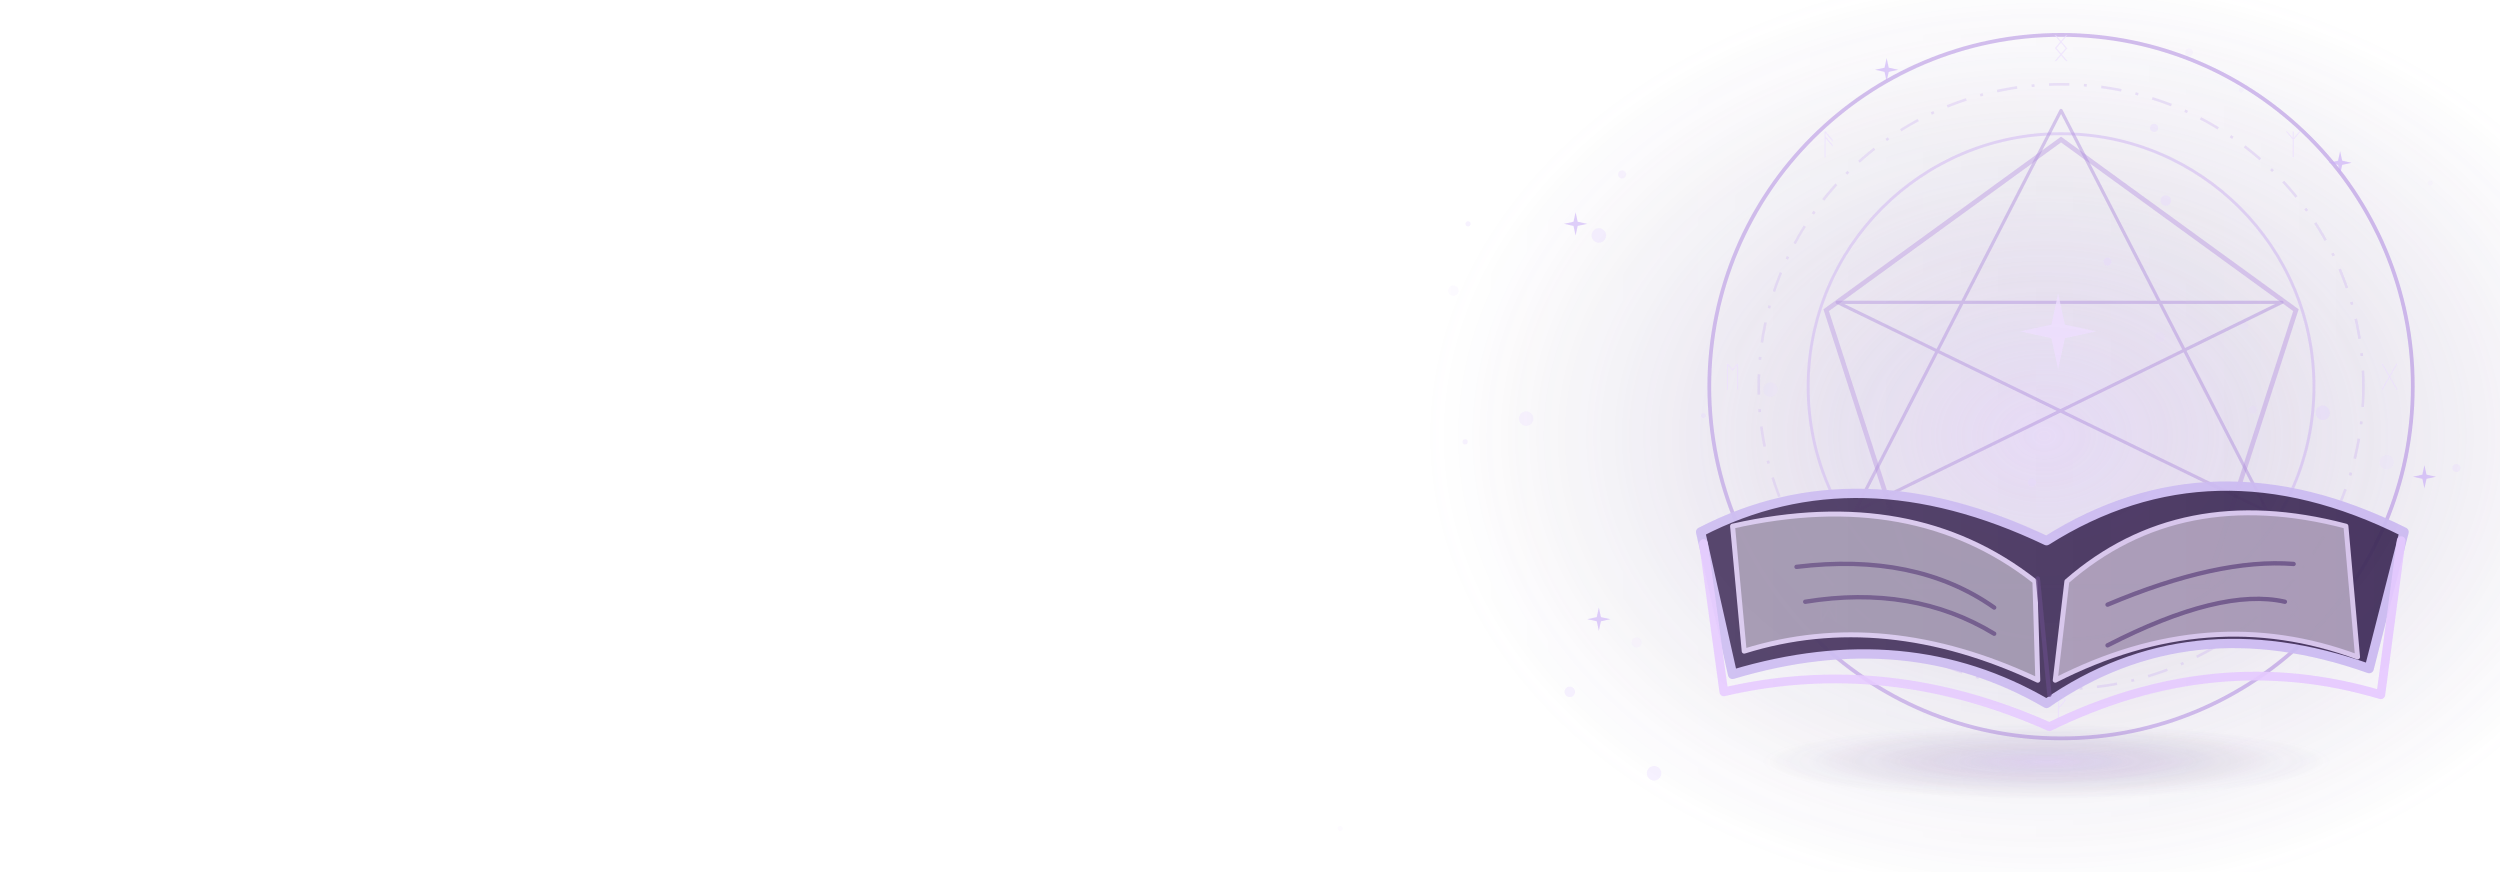
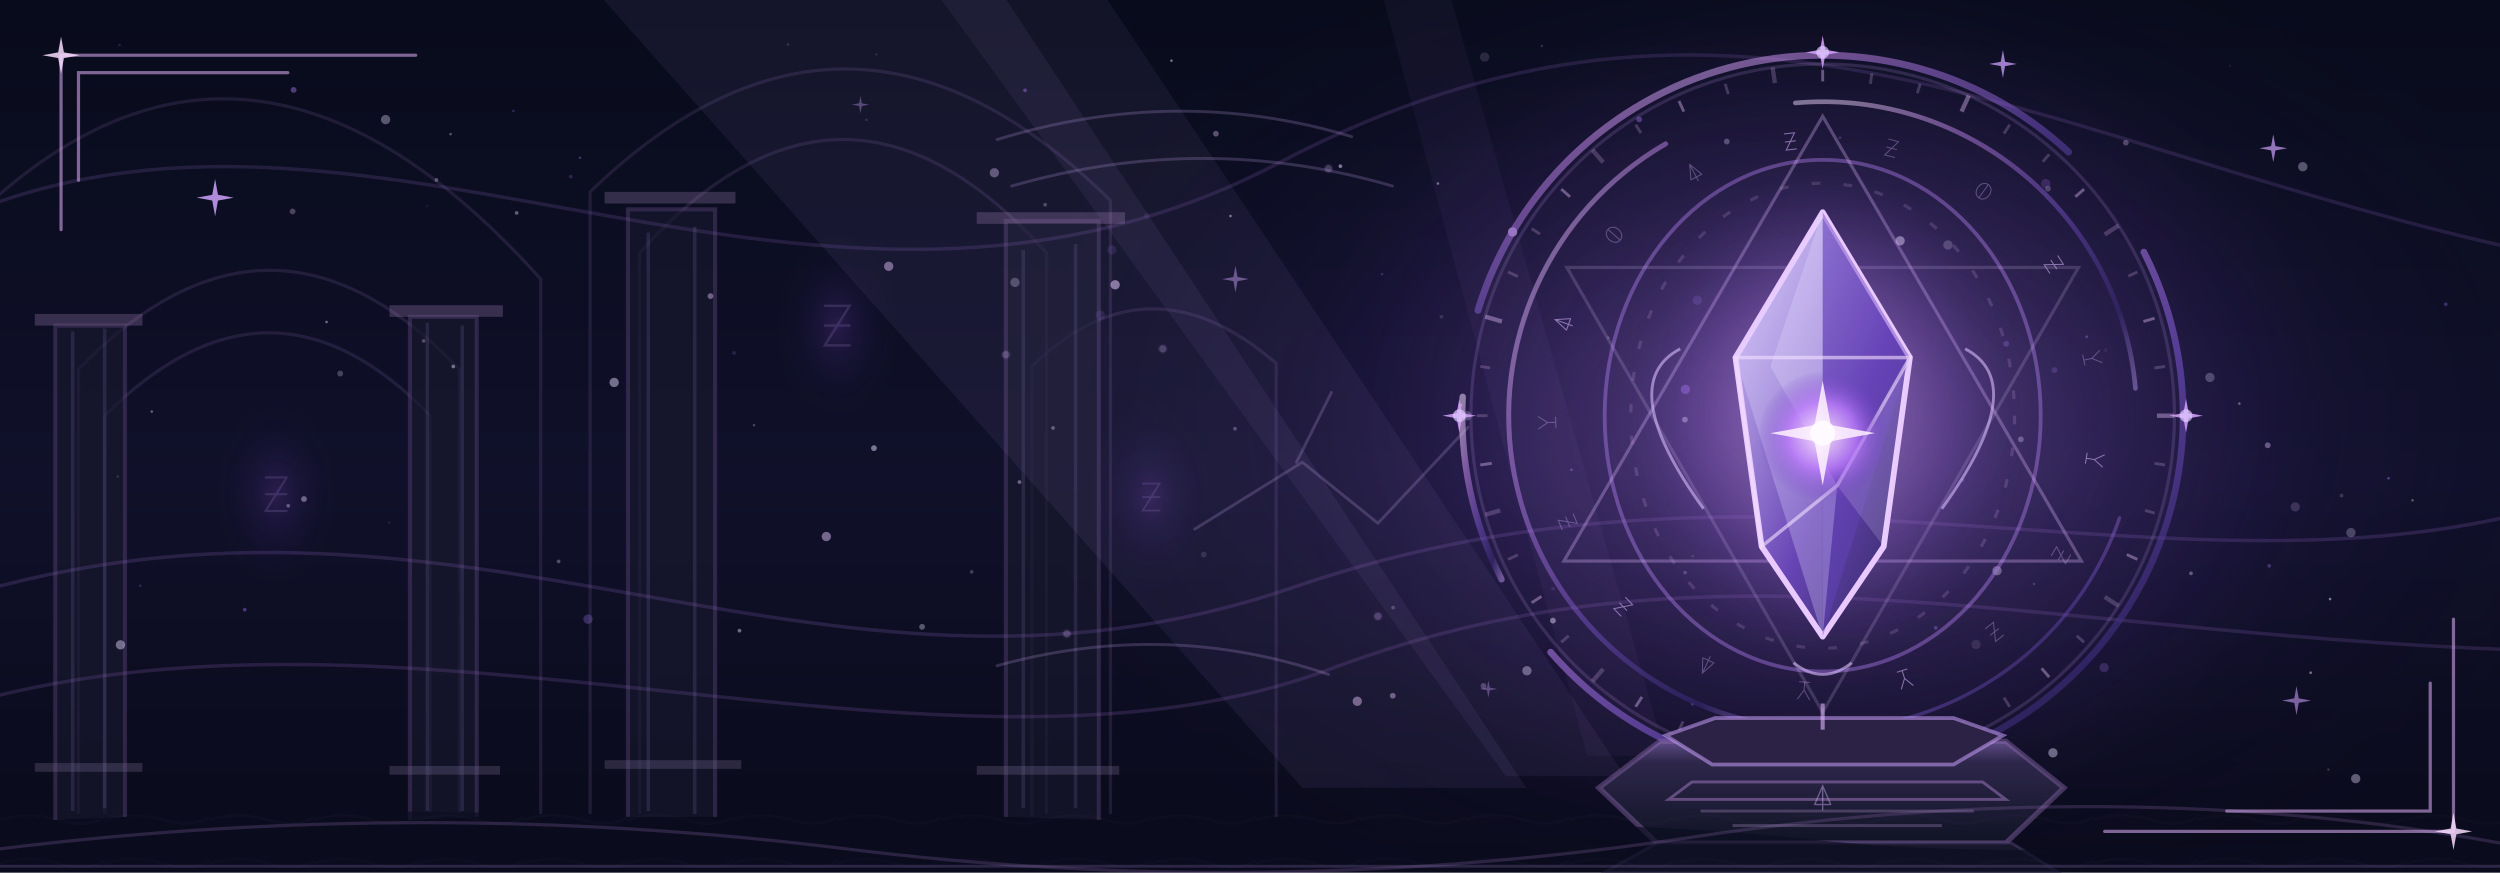
- <svg xmlns="http://www.w3.org/2000/svg" viewBox="0 0 860 300" fill="none">
+ <svg xmlns="http://www.w3.org/2000/svg" viewBox="0 0 860 300" fill="none" role="img" aria-label="Arcano, astrolábio de cristal flutuante no observatório perdido">
  <defs>
-     <linearGradient id="metal" x1="0" y1="0" x2=".9" y2="1">
-       <stop stop-color="#e6d5ff" />
-       <stop offset=".46" stop-color="#ab83e0" />
-       <stop offset="1" stop-color="#5f4589" />
-     </linearGradient>
-     <linearGradient id="darkmetal" x1="0" y1="0" x2="1" y2="1">
-       <stop stop-color="#5f4589" />
-       <stop offset=".6" stop-color="#140e25" />
-       <stop offset="1" stop-color="#ab83e0" />
-     </linearGradient>
-     <radialGradient id="light">
-       <stop stop-color="#ab83e0" stop-opacity=".41" />
-       <stop offset=".53" stop-color="#5f4589" stop-opacity=".16" />
-       <stop offset="1" stop-color="#5f4589" stop-opacity="0" />
+     <linearGradient id="sky" x1="0" y1="0" x2="0" y2="1">
+       <stop stop-color="#080b1b" />
+       <stop offset=".55" stop-color="#10102a" />
+       <stop offset="1" stop-color="#090a1a" />
+     </linearGradient>
+     <radialGradient id="aether">
+       <stop stop-color="#9f5af2" stop-opacity=".36" />
+       <stop offset=".42" stop-color="#6639b6" stop-opacity=".16" />
+       <stop offset="1" stop-color="#120e27" stop-opacity="0" />
    </radialGradient>
-     <linearGradient id="fade">
-       <stop stop-color="#fff" stop-opacity="0" />
-       <stop offset=".39" stop-color="#fff" stop-opacity=".22" />
-       <stop offset=".62" stop-color="#fff" stop-opacity=".9" />
-       <stop offset="1" stop-color="#fff" />
-     </linearGradient>
-     <mask id="leftFade">
-       <rect width="860" height="300" fill="url(#fade)" />
-     </mask>
-     <radialGradient id="orb">
-       <stop stop-color="#e6d5ff" stop-opacity=".95" />
-       <stop offset=".68" stop-color="#ab83e0" stop-opacity=".56" />
-       <stop offset="1" stop-color="#5f4589" stop-opacity=".13" />
+     <radialGradient id="starFog">
+       <stop stop-color="#d4b4ff" stop-opacity=".32" />
+       <stop offset="1" stop-color="#6c41a5" stop-opacity="0" />
    </radialGradient>
+     <radialGradient id="aetherCore">
+       <stop stop-color="#fffcff" />
+       <stop offset=".19" stop-color="#f1cfff" />
+       <stop offset=".53" stop-color="#bd7bfc" />
+       <stop offset="1" stop-color="#7243c4" stop-opacity=".05" />
+     </radialGradient>
+     <linearGradient id="stone" x1="0" y1="0" x2=".6" y2="1">
+       <stop stop-color="#514270" />
+       <stop offset=".42" stop-color="#292344" />
+       <stop offset="1" stop-color="#0f1027" />
+     </linearGradient>
+     <linearGradient id="arch" x1="0" y1="0" x2="1" y2="1">
+       <stop stop-color="#b797e2" stop-opacity=".64" />
+       <stop offset=".48" stop-color="#7657b1" stop-opacity=".39" />
+       <stop offset="1" stop-color="#654b90" stop-opacity=".08" />
+     </linearGradient>
+     <linearGradient id="violetMetal" x1=".1" y1="0" x2="1" y2="1">
+       <stop stop-color="#f5dbff" />
+       <stop offset=".24" stop-color="#c58aee" />
+       <stop offset=".56" stop-color="#7652c8" />
+       <stop offset=".83" stop-color="#3a2b78" />
+       <stop offset="1" stop-color="#b58fe8" />
+     </linearGradient>
+     <linearGradient id="bright" x1=".1" y1="0" x2=".85" y2="1">
+       <stop stop-color="#fff1ff" />
+       <stop offset=".5" stop-color="#e5baff" />
+       <stop offset="1" stop-color="#ad71ed" />
+     </linearGradient>
+     <linearGradient id="crystal" x1="0" y1="0" x2="1" y2="1">
+       <stop stop-color="#ede0ff" />
+       <stop offset=".28" stop-color="#b7b1fe" />
+       <stop offset=".58" stop-color="#8b66d7" />
+       <stop offset="1" stop-color="#422b78" />
+     </linearGradient>
+     <linearGradient id="crystalSide" x1="0" y1="0" x2=".95" y2="1">
+       <stop stop-color="#ddd0ff" />
+       <stop offset=".6" stop-color="#6744b4" />
+       <stop offset="1" stop-color="#2e275b" />
+     </linearGradient>
+     <linearGradient id="plinth" x1="0" y1="0" x2="0" y2="1">
+       <stop stop-color="#5f4d88" />
+       <stop offset=".2" stop-color="#2e274b" />
+       <stop offset="1" stop-color="#101325" />
+     </linearGradient>
+     <linearGradient id="mist">
+       <stop stop-color="#aa7bd9" stop-opacity="0" />
+       <stop offset=".36" stop-color="#bb8fff" stop-opacity=".22" />
+       <stop offset="1" stop-color="#5b41a2" stop-opacity="0" />
+     </linearGradient>
+     <linearGradient id="descendFade" x1="0" y1="0" x2="0" y2="1">
+       <stop stop-color="#f5d8ff" stop-opacity=".5" />
+       <stop offset="1" stop-color="#a46bd5" stop-opacity="0" />
+     </linearGradient>
+     <filter id="coreBlur" x="-120%" y="-120%" width="340%" height="340%">
+       <feGaussianBlur stdDeviation="7" />
+     </filter>
+     <filter id="smallBlur" x="-100%" y="-100%" width="300%" height="300%">
+       <feGaussianBlur stdDeviation="2.2" />
+     </filter>
+     <pattern id="parchment" patternUnits="userSpaceOnUse" width="36" height="15">
+       <path d="M0 12 Q10 9 20 12 T36 11" fill="none" stroke="#9a76c6" stroke-opacity=".10" stroke-width=".8" />
+     </pattern>
  </defs>
-   <g mask="url(#leftFade)">
-     <ellipse cx="703" cy="150" rx="211" ry="160" fill="url(#light)" stroke="none" stroke-width="1" opacity="0.75" />
-     <circle cx="753" cy="18" r="1.4" fill="#e6d5ff" stroke="none" stroke-width="1" opacity="0.14" />
-     <circle cx="775" cy="141" r="1.4" fill="#e6d5ff" stroke="none" stroke-width="1" opacity="0.2" />
-     <circle cx="461" cy="285" r="0.9" fill="#e6d5ff" stroke="none" stroke-width="1" opacity="0.14" />
-     <circle cx="609" cy="134" r="2.5" fill="#e6d5ff" stroke="none" stroke-width="1" opacity="0.2" />
-     <circle cx="558" cy="60" r="1.4" fill="#e6d5ff" stroke="none" stroke-width="1" opacity="0.28" />
-     <circle cx="586" cy="143" r="0.9" fill="#e6d5ff" stroke="none" stroke-width="1" opacity="0.38" />
-     <circle cx="745" cy="69" r="1.8" fill="#e6d5ff" stroke="none" stroke-width="1" opacity="0.38" />
-     <circle cx="743" cy="116" r="1.8" fill="#e6d5ff" stroke="none" stroke-width="1" opacity="0.14" />
-     <circle cx="563" cy="221" r="1.8" fill="#e6d5ff" stroke="none" stroke-width="1" opacity="0.14" />
-     <circle cx="540" cy="238" r="1.8" fill="#e6d5ff" stroke="none" stroke-width="1" opacity="0.38" />
-     <circle cx="505" cy="77" r="0.9" fill="#e6d5ff" stroke="none" stroke-width="1" opacity="0.38" />
-     <circle cx="569" cy="266" r="2.5" fill="#e6d5ff" stroke="none" stroke-width="1" opacity="0.38" />
-     <circle cx="699" cy="166" r="1.4" fill="#e6d5ff" stroke="none" stroke-width="1" opacity="0.38" />
-     <circle cx="725" cy="90" r="1.4" fill="#e6d5ff" stroke="none" stroke-width="1" opacity="0.38" />
-     <circle cx="845" cy="161" r="1.4" fill="#e6d5ff" stroke="none" stroke-width="1" opacity="0.28" />
-     <circle cx="772" cy="112" r="1.4" fill="#e6d5ff" stroke="none" stroke-width="1" opacity="0.2" />
-     <circle cx="771" cy="31" r="0.9" fill="#e6d5ff" stroke="none" stroke-width="1" opacity="0.14" />
-     <circle cx="799" cy="142" r="2.5" fill="#e6d5ff" stroke="none" stroke-width="1" opacity="0.38" />
-     <circle cx="550" cy="81" r="2.5" fill="#e6d5ff" stroke="none" stroke-width="1" opacity="0.38" />
-     <circle cx="500" cy="100" r="1.8" fill="#e6d5ff" stroke="none" stroke-width="1" opacity="0.14" />
-     <circle cx="738" cy="218" r="1.8" fill="#e6d5ff" stroke="none" stroke-width="1" opacity="0.28" />
-     <circle cx="741" cy="44" r="1.4" fill="#e6d5ff" stroke="none" stroke-width="1" opacity="0.38" />
-     <circle cx="836" cy="63" r="0.9" fill="#e6d5ff" stroke="none" stroke-width="1" opacity="0.14" />
-     <circle cx="821" cy="159" r="2.5" fill="#e6d5ff" stroke="none" stroke-width="1" opacity="0.2" />
-     <circle cx="525" cy="144" r="2.5" fill="#e6d5ff" stroke="none" stroke-width="1" opacity="0.28" />
-     <circle cx="504" cy="152" r="0.9" fill="#e6d5ff" stroke="none" stroke-width="1" opacity="0.38" />
-     <circle cx="709" cy="133" r="121" fill="none" stroke="#a881de" stroke-width="1.3" opacity="0.52" />
-     <circle cx="709" cy="133" r="104" fill="none" stroke="#cbb0f1" stroke-width="0.9" opacity="0.34" stroke-dasharray="7 5 1 5" />
-     <circle cx="709" cy="133" r="87" fill="none" stroke="#cbb0f1" stroke-width="1" opacity="0.5" />
-     <polygon points="709.0,48.0 789.8,106.7 759.0,201.8 659.0,201.8 628.2,106.7" stroke="#b794e0" stroke-width="1.6" fill="none" opacity=".46" />
-     <path d="M709 38L780 176L632 104H785L638 176Z" stroke="#ad8ddc" stroke-width="1.1" opacity="0.48" fill="none" stroke-linecap="round" stroke-linejoin="round" />
-     <text x="822.0" y="133.0" font-family="Georgia,serif" font-size="10" fill="#ebdcff" opacity=".65" text-anchor="middle">ᚷ</text>
-     <text x="788.9" y="212.9" font-family="Georgia,serif" font-size="10" fill="#ebdcff" opacity=".65" text-anchor="middle">ᛟ</text>
-     <text x="709.0" y="246.0" font-family="Georgia,serif" font-size="10" fill="#ebdcff" opacity=".65" text-anchor="middle">ᚹ</text>
-     <text x="629.1" y="212.9" font-family="Georgia,serif" font-size="10" fill="#ebdcff" opacity=".65" text-anchor="middle">ᛞ</text>
-     <text x="596.0" y="133.0" font-family="Georgia,serif" font-size="10" fill="#ebdcff" opacity=".65" text-anchor="middle">ᛖ</text>
-     <text x="629.1" y="53.1" font-family="Georgia,serif" font-size="10" fill="#ebdcff" opacity=".65" text-anchor="middle">ᚫ</text>
-     <text x="709.0" y="20.0" font-family="Georgia,serif" font-size="10" fill="#ebdcff" opacity=".65" text-anchor="middle">ᛝ</text>
-     <text x="788.9" y="53.1" font-family="Georgia,serif" font-size="10" fill="#ebdcff" opacity=".65" text-anchor="middle">ᛉ</text>
-     <ellipse cx="704" cy="262" rx="98" ry="13" fill="url(#light)" stroke="none" stroke-width="1" opacity="0.75" />
-     <path d="M585 183Q639 155 704 186Q761 150 827 183L815 230Q753 208 704 242Q656 214 596 232Z" stroke="#cab9f0" stroke-width="3.2" opacity="0.94" fill="#3e2b57" stroke-linecap="round" stroke-linejoin="round" />
-     <path d="M596 181Q658 167 700 200L701 234Q648 209 600 224Z" stroke="#ead9ff" stroke-width="1.7" opacity="0.89" fill="#aba0b8" stroke-linecap="round" stroke-linejoin="round" />
-     <path d="M807 181Q750 166 711 200L707 234Q760 207 811 226Z" stroke="#ead9ff" stroke-width="1.7" opacity="0.87" fill="#b5a8c2" stroke-linecap="round" stroke-linejoin="round" />
-     <path d="M701 199L705 239 M618 195Q659 190 686 209 M621 207Q658 201 686 218 M725 208Q763 192 789 194 M725 222Q764 202 786 207" stroke="#5c417c" stroke-width="1.5" opacity="0.75" fill="none" stroke-linecap="round" stroke-linejoin="round" />
-     <path d="M586 187L593 238Q649 225 705 250Q762 222 819 239L826 186" stroke="#e5c8ff" stroke-width="3" opacity="0.91" fill="none" stroke-linecap="round" stroke-linejoin="round" />
-     <path d="M708 101L710.34 111.66L721 114L710.34 116.34L708 127L705.66 116.34L695 114L705.66 111.66Z" fill="#edddff" opacity="0.8" />
-     <path d="M542 73L542.72 76.28L546 77L542.72 77.72L542 81L541.28 77.72L538 77L541.28 76.28Z" fill="#caadf8" opacity="0.65" />
-     <path d="M550 209L550.72 212.28L554 213L550.72 213.72L550 217L549.28 213.72L546 213L549.28 212.28Z" fill="#caadf8" opacity="0.65" />
-     <path d="M805 52L805.72 55.28L809 56L805.72 56.72L805 60L804.28 56.72L801 56L804.28 55.28Z" fill="#caadf8" opacity="0.65" />
-     <path d="M834 160L834.72 163.28L838 164L834.72 164.72L834 168L833.28 164.72L830 164L833.28 163.28Z" fill="#caadf8" opacity="0.65" />
-     <path d="M649 20L649.72 23.28L653 24L649.72 24.72L649 28L648.28 24.72L645 24L648.28 23.28Z" fill="#caadf8" opacity="0.65" />
+   <rect width="860" height="300" fill="url(#sky)" />
+   <ellipse cx="618" cy="145" rx="279" ry="185" fill="url(#aether)" />
+   <ellipse cx="625" cy="142" rx="176" ry="145" fill="url(#starFog)" opacity=".75" />
+   <g opacity=".57" fill="none" stroke="#8e6cae" stroke-opacity=".3" stroke-width="1.1">
+     <path d="M-30 280V98Q74 -29 186 96V280" />
+     <path d="M27 280V127Q93 59 158 127V280" />
+     <path d="M36 280V143Q93 86 148 143V280" />
+     <path d="M203 280V66Q292 -20 382 69V280" />
+     <path d="M220 280V87Q290 9 360 87V280" />
+     <path d="M355 281V126Q395 87 439 125V281" />
+   </g>
+   <g opacity=".63">
+     <path d="M19 282V112H43V281 M141 282V109H164V281 M216 281V72H246V281 M346 281V76H378V282" fill="#17182e" stroke="#775794" stroke-opacity=".5" stroke-width="1.4" />
+     <path d="M25 114V279M36 113V278M147 111V279M159 112V279M223 80V279M239 78V280M352 86V278M370 84V278" stroke="#b39be7" stroke-opacity=".22" stroke-width="1.2" />
+     <path d="M12 110H49M134 107H173M208 68H253M336 75H387" stroke="#bd97cf" stroke-opacity=".38" stroke-width="4" />
+     <path d="M12 264H49 M134 265H172 M208 263H255 M336 265H385" stroke="#bba8db" stroke-opacity=".29" stroke-width="3" />
+   </g>
+   <g opacity=".5">
+     <g transform="translate(95 170) rotate(0) scale(0.72)" fill="none" stroke="#d8b5ff" stroke-width="1" opacity="0.36" stroke-linecap="round">
+       <path d="M-5 -8 L5 -8 L-5 8 L5 8 M-5 0 H5" />
+     </g>
+     <ellipse cx="95" cy="170" rx="22" ry="33" fill="url(#aether)" />
+     <g transform="translate(288 112) rotate(0) scale(0.85)" fill="none" stroke="#d8b5ff" stroke-width="1" opacity="0.36" stroke-linecap="round">
+       <path d="M-5 -8 L5 -8 L-5 8 L5 8 M-5 0 H5" />
+     </g>
+     <ellipse cx="288" cy="112" rx="22" ry="33" fill="url(#aether)" />
+     <g transform="translate(396 171) rotate(0) scale(0.58)" fill="none" stroke="#d8b5ff" stroke-width="1" opacity="0.36" stroke-linecap="round">
+       <path d="M-5 -8 L5 -8 L-5 8 L5 8 M-5 0 H5" />
+     </g>
+     <ellipse cx="396" cy="171" rx="22" ry="33" fill="url(#aether)" />
+   </g>
+   <path d="M190 -20L333 -20 525 271 448 271Z" fill="#c4a2ff" opacity="0.07" />
+   <path d="M313 -15L371 -15 559 267 518 267Z" fill="#c4a2ff" opacity="0.06" />
+   <path d="M472 -15L495 -15 573 260 546 260Z" fill="#c4a2ff" opacity="0.04" />
+   <path d="M-25 209C157 148 279 259 445 202S750 212 881 173" fill="none" stroke="#9869c8" stroke-width="1.2" opacity="0.2" />
+   <path d="M-18 244C139 196 325 280 458 230S705 220 881 224" fill="none" stroke="#9869c8" stroke-width="1.2" opacity="0.19" />
+   <path d="M-10 73C132 16 282 139 440 56S700 50 872 87" fill="none" stroke="#9869c8" stroke-width="1.2" opacity="0.18" />
+   <circle cx="382.51" cy="85.94" r="1.6" fill="#936ad7" opacity="0.16" />
+   <circle cx="211.27" cy="131.56" r="1.6" fill="#e7d9ff" opacity="0.47" />
+   <circle cx="808.72" cy="183.2" r="1.6" fill="#e7d9ff" opacity="0.26" />
+   <circle cx="553.24" cy="116.15" r="0.45" fill="#e6c7ff" opacity="0.22" />
+   <circle cx="479.12" cy="239.33" r="1" fill="#e6c7ff" opacity="0.41" />
+   <circle cx="41.43" cy="221.83" r="1.6" fill="#e7d9ff" opacity="0.45" />
+   <circle cx="40.52" cy="163.92" r="0.45" fill="#e7d9ff" opacity="0.14" />
+   <circle cx="510.32" cy="235.96" r="1" fill="#e6c7ff" opacity="0.27" />
+   <circle cx="424.84" cy="147.48" r="0.65" fill="#e6c7ff" opacity="0.31" />
+   <circle cx="579.68" cy="196.97" r="0.65" fill="#e6c7ff" opacity="0.23" />
+   <circle cx="841.34" cy="104.66" r="0.65" fill="#936ad7" opacity="0.36" />
+   <circle cx="780.61" cy="194.66" r="0.65" fill="#936ad7" opacity="0.37" />
+   <circle cx="821.63" cy="164.53" r="0.45" fill="#936ad7" opacity="0.51" />
+   <circle cx="150.12" cy="61.92" r="0.65" fill="#e6c7ff" opacity="0.37" />
+   <circle cx="724.33" cy="120.49" r="0.65" fill="#936ad7" opacity="0.13" />
+   <circle cx="632.95" cy="47.37" r="0.45" fill="#936ad7" opacity="0.33" />
+   <circle cx="350.69" cy="165.83" r="0.65" fill="#e6c7ff" opacity="0.43" />
+   <circle cx="342.07" cy="59.44" r="1.6" fill="#e6c7ff" opacity="0.37" />
+   <circle cx="699.7" cy="200.89" r="0.45" fill="#e7d9ff" opacity="0.18" />
+   <circle cx="133.91" cy="179.75" r="0.45" fill="#936ad7" opacity="0.17" />
+   <circle cx="84.18" cy="209.72" r="0.65" fill="#936ad7" opacity="0.45" />
+   <circle cx="495.84" cy="108.95" r="0.65" fill="#e6c7ff" opacity="0.15" />
+   <circle cx="494.65" cy="63.14" r="0.45" fill="#e7d9ff" opacity="0.45" />
+   <circle cx="378.51" cy="108.4" r="1.6" fill="#936ad7" opacity="0.16" />
+   <circle cx="695.18" cy="151.14" r="1" fill="#e7d9ff" opacity="0.31" />
+   <circle cx="402.99" cy="20.87" r="0.45" fill="#e7d9ff" opacity="0.5" />
+   <circle cx="534.29" cy="202.54" r="0.65" fill="#936ad7" opacity="0.18" />
+   <circle cx="244.41" cy="101.87" r="1" fill="#e6c7ff" opacity="0.42" />
+   <circle cx="563.88" cy="41.08" r="1" fill="#936ad7" opacity="0.46" />
+   <circle cx="829.91" cy="172.1" r="0.45" fill="#e7d9ff" opacity="0.34" />
+   <circle cx="800.98" cy="264.73" r="0.45" fill="#e6c7ff" opacity="0.19" />
+   <circle cx="626.64" cy="264.98" r="0.65" fill="#e7d9ff" opacity="0.21" />
+   <circle cx="461.09" cy="57.17" r="0.65" fill="#e7d9ff" opacity="0.51" />
+   <circle cx="675.17" cy="165.08" r="0.65" fill="#936ad7" opacity="0.34" />
+   <circle cx="48.24" cy="201.5" r="0.45" fill="#936ad7" opacity="0.26" />
+   <circle cx="414.1" cy="190.77" r="1" fill="#e6c7ff" opacity="0.14" />
+   <circle cx="704.48" cy="64.91" r="1" fill="#e7d9ff" opacity="0.24" />
+   <circle cx="810.36" cy="267.84" r="1.6" fill="#e7d9ff" opacity="0.39" />
+   <circle cx="349.15" cy="97.14" r="1.6" fill="#e7d9ff" opacity="0.27" />
+   <circle cx="525.26" cy="230.74" r="1.6" fill="#e7d9ff" opacity="0.39" />
+   <circle cx="155.93" cy="126.06" r="0.65" fill="#e7d9ff" opacity="0.46" />
+   <circle cx="690.12" cy="118.26" r="1" fill="#936ad7" opacity="0.34" />
+   <circle cx="510.7" cy="19.64" r="1.6" fill="#e6c7ff" opacity="0.15" />
+   <circle cx="362.25" cy="147.22" r="0.65" fill="#e7d9ff" opacity="0.35" />
+   <circle cx="609.36" cy="115.26" r="0.65" fill="#e6c7ff" opacity="0.33" />
+   <circle cx="177.72" cy="73.25" r="0.65" fill="#e7d9ff" opacity="0.39" />
+   <circle cx="534.21" cy="213.49" r="1" fill="#e7d9ff" opacity="0.47" />
+   <circle cx="594.01" cy="48.69" r="1" fill="#e6c7ff" opacity="0.31" />
+   <circle cx="271.07" cy="15.31" r="0.45" fill="#936ad7" opacity="0.29" />
+   <circle cx="284.26" cy="184.57" r="1.6" fill="#e6c7ff" opacity="0.47" />
+   <circle cx="192.17" cy="193.13" r="0.65" fill="#e7d9ff" opacity="0.31" />
+   <circle cx="530.39" cy="15.81" r="0.45" fill="#936ad7" opacity="0.29" />
+   <circle cx="334.26" cy="196.73" r="0.65" fill="#e7d9ff" opacity="0.23" />
+   <circle cx="760.21" cy="129.84" r="1.6" fill="#e7d9ff" opacity="0.26" />
+   <circle cx="104.57" cy="171.66" r="1" fill="#e7d9ff" opacity="0.42" />
+   <circle cx="317.2" cy="215.63" r="1" fill="#e7d9ff" opacity="0.35" />
+   <circle cx="706.21" cy="258.97" r="1.6" fill="#e7d9ff" opacity="0.43" />
+   <circle cx="805.5" cy="170.5" r="0.65" fill="#e7d9ff" opacity="0.18" />
+   <circle cx="582.31" cy="191.31" r="0.45" fill="#e7d9ff" opacity="0.15" />
+   <circle cx="117.02" cy="128.5" r="1" fill="#e7d9ff" opacity="0.26" />
+   <circle cx="670.08" cy="84.27" r="1.6" fill="#e7d9ff" opacity="0.22" />
+   <circle cx="717.82" cy="115.85" r="0.45" fill="#936ad7" opacity="0.47" />
+   <circle cx="301.48" cy="18.72" r="0.45" fill="#936ad7" opacity="0.18" />
+   <circle cx="100.65" cy="72.73" r="1" fill="#e6c7ff" opacity="0.29" />
+   <circle cx="801.54" cy="206.07" r="0.45" fill="#e7d9ff" opacity="0.52" />
+   <circle cx="794.86" cy="231.41" r="0.45" fill="#e7d9ff" opacity="0.51" />
+   <circle cx="394.44" cy="74.09" r="1" fill="#936ad7" opacity="0.11" />
+   <circle cx="199.53" cy="54.25" r="0.45" fill="#936ad7" opacity="0.4" />
+   <circle cx="579.78" cy="133.95" r="1.6" fill="#936ad7" opacity="0.51" />
+   <circle cx="196.34" cy="60.74" r="0.65" fill="#936ad7" opacity="0.25" />
+   <circle cx="475.43" cy="94.31" r="0.45" fill="#936ad7" opacity="0.29" />
+   <circle cx="112.34" cy="110.77" r="0.45" fill="#e6c7ff" opacity="0.48" />
+   <circle cx="770.34" cy="138.85" r="0.45" fill="#e7d9ff" opacity="0.38" />
+   <circle cx="583.85" cy="103.28" r="1.6" fill="#936ad7" opacity="0.23" />
+   <circle cx="789.56" cy="174.37" r="1.6" fill="#e6c7ff" opacity="0.18" />
+   <circle cx="352.61" cy="31.08" r="0.65" fill="#936ad7" opacity="0.51" />
+   <circle cx="41.11" cy="15.47" r="0.45" fill="#936ad7" opacity="0.2" />
+   <circle cx="479.22" cy="209" r="0.65" fill="#e7d9ff" opacity="0.24" />
+   <circle cx="686.98" cy="196.32" r="1.6" fill="#e7d9ff" opacity="0.36" />
+   <circle cx="418.27" cy="46" r="1" fill="#e6c7ff" opacity="0.36" />
+   <circle cx="146.92" cy="70.91" r="0.45" fill="#936ad7" opacity="0.13" />
+   <circle cx="504.72" cy="143.05" r="1.6" fill="#e7d9ff" opacity="0.25" />
+   <circle cx="520.32" cy="79.8" r="1.6" fill="#e6c7ff" opacity="0.53" />
+   <circle cx="155.01" cy="46.13" r="0.45" fill="#e7d9ff" opacity="0.34" />
+   <circle cx="665.89" cy="215.98" r="0.65" fill="#936ad7" opacity="0.42" />
+   <circle cx="753.7" cy="197.23" r="0.65" fill="#e7d9ff" opacity="0.35" />
+   <circle cx="300.64" cy="154.17" r="1" fill="#e7d9ff" opacity="0.5" />
+   <circle cx="259.39" cy="146.26" r="0.45" fill="#e6c7ff" opacity="0.27" />
+   <circle cx="383.61" cy="97.96" r="1.6" fill="#e6c7ff" opacity="0.54" />
+   <circle cx="731.28" cy="49.08" r="1" fill="#e6c7ff" opacity="0.29" />
+   <circle cx="502.36" cy="139.41" r="0.65" fill="#e6c7ff" opacity="0.4" />
+   <circle cx="305.71" cy="91.61" r="1.6" fill="#e6c7ff" opacity="0.46" />
+   <circle cx="132.65" cy="41.14" r="1.6" fill="#e7d9ff" opacity="0.36" />
+   <circle cx="466.9" cy="241.23" r="1.6" fill="#e6c7ff" opacity="0.45" />
+   <circle cx="52.21" cy="141.58" r="0.45" fill="#e7d9ff" opacity="0.39" />
+   <circle cx="679.75" cy="221.72" r="1.6" fill="#e7d9ff" opacity="0.11" />
+   <circle cx="254.38" cy="216.95" r="0.65" fill="#e7d9ff" opacity="0.45" />
+   <circle cx="723.81" cy="229.65" r="1.6" fill="#936ad7" opacity="0.26" />
+   <circle cx="780.1" cy="153.18" r="1" fill="#e6c7ff" opacity="0.38" />
+   <circle cx="767.11" cy="22.64" r="0.45" fill="#936ad7" opacity="0.12" />
+   <circle cx="359.53" cy="70.43" r="0.65" fill="#e7d9ff" opacity="0.27" />
+   <circle cx="792.15" cy="57.35" r="1.6" fill="#e7d9ff" opacity="0.34" />
+   <circle cx="579.61" cy="144.36" r="1" fill="#e7d9ff" opacity="0.38" />
+   <circle cx="176.61" cy="38.18" r="0.45" fill="#936ad7" opacity="0.29" />
+   <circle cx="540.57" cy="161.59" r="0.45" fill="#936ad7" opacity="0.51" />
+   <circle cx="145.73" cy="117.27" r="0.65" fill="#e6c7ff" opacity="0.3" />
+   <circle cx="582.17" cy="242.27" r="0.45" fill="#936ad7" opacity="0.37" />
+   <circle cx="101" cy="30.93" r="1" fill="#936ad7" opacity="0.5" />
+   <circle cx="423.29" cy="74.32" r="0.45" fill="#e6c7ff" opacity="0.53" />
+   <circle cx="653.63" cy="82.84" r="1.6" fill="#e7d9ff" opacity="0.48" />
+   <circle cx="202.26" cy="213" r="1.6" fill="#936ad7" opacity="0.33" />
+   <circle cx="706.75" cy="127.33" r="1" fill="#936ad7" opacity="0.26" />
+   <circle cx="252.53" cy="121.41" r="0.65" fill="#936ad7" opacity="0.2" />
+   <circle cx="298.08" cy="41.24" r="0.45" fill="#e7d9ff" opacity="0.14" />
+   <circle cx="611.36" cy="161.32" r="0.45" fill="#936ad7" opacity="0.38" />
+   <circle cx="703.72" cy="63.14" r="1.6" fill="#936ad7" opacity="0.24" />
+   <circle cx="99.15" cy="173.99" r="0.65" fill="#e6c7ff" opacity="0.36" />
+   <path d="M 74 61.6 L 74.99 67.01 L 80.4 68 L 74.99 68.99 L 74 74.4 L 73.01 68.99 L 67.6 68 L 73.01 67.01 Z" fill="#cca1fb" opacity="0.85" />
+   <path d="M 296 33 L 296.46 35.53 L 299 36 L 296.46 36.47 L 296 39 L 295.54 36.47 L 293 36 L 295.54 35.53 Z" fill="#cca1fb" opacity="0.37" />
+   <path d="M 425 91.4 L 425.71 95.29 L 429.6 96 L 425.71 96.71 L 425 100.6 L 424.29 96.71 L 420.4 96 L 424.29 95.29 Z" fill="#cca1fb" opacity="0.46" />
+   <path d="M 782 46.2 L 782.74 50.26 L 786.8 51 L 782.74 51.74 L 782 55.8 L 781.26 51.74 L 777.2 51 L 781.26 50.26 Z" fill="#cca1fb" opacity="0.7" />
+   <path d="M 790 236 L 790.77 240.22 L 795 241 L 790.77 241.78 L 790 246 L 789.23 241.78 L 785 241 L 789.23 240.22 Z" fill="#cca1fb" opacity="0.57" />
+   <path d="M 512 234 L 512.47 236.53 L 515 237 L 512.47 237.47 L 512 240 L 511.54 237.47 L 509 237 L 511.54 236.53 Z" fill="#cca1fb" opacity="0.36" />
+   <path d="M 689 17.2 L 689.74 21.26 L 693.8 22 L 689.74 22.74 L 689 26.8 L 688.26 22.74 L 684.2 22 L 688.26 21.26 Z" fill="#cca1fb" opacity="0.75" />
+   <circle cx="627" cy="143" r="121" fill="none" stroke="#b28ada" stroke-opacity=".19" stroke-width="1.1" />
+   <path d="M 508.42 106.75 A 124 124 0 0 1 711.57 52.31" fill="none" stroke="url(#violetMetal)" stroke-opacity="0.52" stroke-width="2.4" stroke-linecap="round" />
+   <path d="M 737.48 86.71 A 124 124 0 0 1 533.42 224.35" fill="none" stroke="url(#violetMetal)" stroke-opacity="0.61" stroke-width="2.3" stroke-linecap="round" />
+   <path d="M 516.52 199.29 A 124 124 0 0 1 503.17 136.51" fill="none" stroke="url(#violetMetal)" stroke-opacity="0.52" stroke-width="2.2" stroke-linecap="round" />
+   <path d="M 729.12 178.16 A 108 108 0 0 1 649.45 248.64" fill="none" stroke="url(#violetMetal)" stroke-opacity="0.41" stroke-width="1.2" stroke-linecap="round" />
+   <path d="M 611.97 249.95 A 108 108 0 0 1 573 49.47" fill="none" stroke="url(#violetMetal)" stroke-opacity="0.48" stroke-width="1.7" stroke-linecap="round" />
+   <path d="M 617.59 35.41 A 108 108 0 0 1 734.59 133.59" fill="none" stroke="url(#violetMetal)" stroke-opacity="0.47" stroke-width="1.6" stroke-linecap="round" />
+   <path d="M 742 143 L 748 143" stroke="#dfb9f6" stroke-opacity="0.41" stroke-width="1.5" />
+   <path d="M 741.13 159.41 L 744.79 159.94" stroke="#dfb9f6" stroke-opacity="0.23" stroke-width="1" />
+   <path d="M 737.92 175.57 L 741.18 176.53" stroke="#dfb9f6" stroke-opacity="0.23" stroke-width="1" />
+   <path d="M 731.61 190.77 L 735.25 192.43" stroke="#dfb9f6" stroke-opacity="0.41" stroke-width="1" />
+   <path d="M 724 205.34 L 728.79 208.42" stroke="#dfb9f6" stroke-opacity="0.23" stroke-width="1.5" />
+   <path d="M 714.36 218.7 L 716.93 220.93" stroke="#dfb9f6" stroke-opacity="0.23" stroke-width="1" />
+   <path d="M 702.31 229.91 L 704.93 232.93" stroke="#dfb9f6" stroke-opacity="0.41" stroke-width="1" />
+   <path d="M 689.34 240 L 691.34 243.11" stroke="#dfb9f6" stroke-opacity="0.23" stroke-width="1" />
+   <path d="M 675.02 248.15 L 677.27 253.07" stroke="#dfb9f6" stroke-opacity="0.23" stroke-width="1.5" />
+   <path d="M 659.4 253.34 L 660.53 257.18" stroke="#dfb9f6" stroke-opacity="0.41" stroke-width="1" />
+   <path d="M 643.41 257.13 L 643.94 260.79" stroke="#dfb9f6" stroke-opacity="0.23" stroke-width="1" />
+   <path d="M 627 258.6 L 627 262" stroke="#dfb9f6" stroke-opacity="0.23" stroke-width="1" />
+   <path d="M 610.63 256.83 L 609.78 262.77" stroke="#dfb9f6" stroke-opacity="0.41" stroke-width="1.5" />
+   <path d="M 594.52 253.63 L 593.47 257.18" stroke="#dfb9f6" stroke-opacity="0.23" stroke-width="1" />
+   <path d="M 578.98 248.15 L 577.57 251.25" stroke="#dfb9f6" stroke-opacity="0.23" stroke-width="1" />
+   <path d="M 564.83 239.74 L 562.66 243.11" stroke="#dfb9f6" stroke-opacity="0.41" stroke-width="1" />
+   <path d="M 551.49 230.14 L 547.76 234.45" stroke="#dfb9f6" stroke-opacity="0.23" stroke-width="1.5" />
+   <path d="M 539.64 218.7 L 537.07 220.93" stroke="#dfb9f6" stroke-opacity="0.23" stroke-width="1" />
+   <path d="M 530.26 205.17 L 526.89 207.34" stroke="#dfb9f6" stroke-opacity="0.41" stroke-width="1" />
+   <path d="M 522.12 190.9 L 518.75 192.43" stroke="#dfb9f6" stroke-opacity="0.23" stroke-width="1" />
+   <path d="M 516.08 175.57 L 510.9 177.09" stroke="#dfb9f6" stroke-opacity="0.23" stroke-width="1.5" />
+   <path d="M 513.17 159.37 L 509.21 159.94" stroke="#dfb9f6" stroke-opacity="0.41" stroke-width="1" />
+   <path d="M 511.7 143 L 508 143" stroke="#dfb9f6" stroke-opacity="0.23" stroke-width="1" />
+   <path d="M 512.58 126.55 L 509.21 126.06" stroke="#dfb9f6" stroke-opacity="0.23" stroke-width="1" />
+   <path d="M 516.66 110.6 L 510.9 108.91" stroke="#dfb9f6" stroke-opacity="0.41" stroke-width="1.5" />
+   <path d="M 522.12 95.1 L 518.75 93.57" stroke="#dfb9f6" stroke-opacity="0.23" stroke-width="1" />
+   <path d="M 529.75 80.5 L 526.89 78.66" stroke="#dfb9f6" stroke-opacity="0.23" stroke-width="1" />
+   <path d="M 540.09 67.69 L 537.07 65.07" stroke="#dfb9f6" stroke-opacity="0.41" stroke-width="1" />
+   <path d="M 551.49 55.86 L 547.76 51.55" stroke="#dfb9f6" stroke-opacity="0.23" stroke-width="1.5" />
+   <path d="M 564.5 45.75 L 562.66 42.89" stroke="#dfb9f6" stroke-opacity="0.23" stroke-width="1" />
+   <path d="M 579.23 38.39 L 577.57 34.75" stroke="#dfb9f6" stroke-opacity="0.41" stroke-width="1" />
+   <path d="M 594.52 32.37 L 593.47 28.82" stroke="#dfb9f6" stroke-opacity="0.23" stroke-width="1" />
+   <path d="M 610.55 28.58 L 609.78 23.23" stroke="#dfb9f6" stroke-opacity="0.23" stroke-width="1.5" />
+   <path d="M 627 28 L 627 24" stroke="#dfb9f6" stroke-opacity="0.41" stroke-width="1" />
+   <path d="M 643.41 28.87 L 643.94 25.21" stroke="#dfb9f6" stroke-opacity="0.23" stroke-width="1" />
+   <path d="M 659.57 32.08 L 660.53 28.82" stroke="#dfb9f6" stroke-opacity="0.23" stroke-width="1" />
+   <path d="M 674.77 38.39 L 677.27 32.93" stroke="#dfb9f6" stroke-opacity="0.41" stroke-width="1.5" />
+   <path d="M 689.34 46 L 691.34 42.89" stroke="#dfb9f6" stroke-opacity="0.23" stroke-width="1" />
+   <path d="M 702.7 55.64 L 704.93 53.07" stroke="#dfb9f6" stroke-opacity="0.23" stroke-width="1" />
+   <path d="M 713.91 67.69 L 716.93 65.07" stroke="#dfb9f6" stroke-opacity="0.41" stroke-width="1" />
+   <path d="M 724 80.66 L 728.79 77.58" stroke="#dfb9f6" stroke-opacity="0.23" stroke-width="1.5" />
+   <path d="M 732.15 94.98 L 735.25 93.57" stroke="#dfb9f6" stroke-opacity="0.23" stroke-width="1" />
+   <path d="M 737.34 110.6 L 741.18 109.47" stroke="#dfb9f6" stroke-opacity="0.41" stroke-width="1" />
+   <path d="M 741.13 126.59 L 744.79 126.06" stroke="#dfb9f6" stroke-opacity="0.23" stroke-width="1" />
+   <g transform="translate(720.79 158.14) rotate(99.17) scale(0.35)" fill="none" stroke="#d8b5ff" stroke-width="1" opacity="0.58" stroke-linecap="round">
+     <path d="M-6 -8 L0 1 L6 -8 M0 1 V9 M-5 9 H5" />
+   </g>
+   <g transform="translate(708.99 190.99) rotate(120.34) scale(0.35)" fill="none" stroke="#d8b5ff" stroke-width="1" opacity="0.34" stroke-linecap="round">
+     <path d="M-5 -8 L5 -8 L-5 8 L5 8 M-5 0 H5" />
+   </g>
+   <g transform="translate(686.11 217.37) rotate(141.52) scale(0.35)" fill="none" stroke="#d8b5ff" stroke-width="1" opacity="0.34" stroke-linecap="round">
+     <path d="M-5 -8 L5 -8 L-5 8 L5 8 M-5 0 H5" />
+   </g>
+   <g transform="translate(655.26 233.7) rotate(162.7) scale(0.35)" fill="none" stroke="#d8b5ff" stroke-width="1" opacity="0.58" stroke-linecap="round">
+     <path d="M-6 -8 L0 1 L6 -8 M0 1 V9 M-5 9 H5" />
+   </g>
+   <g transform="translate(620.58 237.78) rotate(183.87) scale(0.35)" fill="none" stroke="#d8b5ff" stroke-width="1" opacity="0.34" stroke-linecap="round">
+     <path d="M-6 -8 L0 1 L6 -8 M0 1 V9 M-5 9 H5" />
+   </g>
+   <g transform="translate(586.78 229.06) rotate(205.05) scale(0.35)" fill="none" stroke="#d8b5ff" stroke-width="1" opacity="0.34" stroke-linecap="round">
+     <path d="M-6 6 L0 -8 L6 6 M-6 6 H6 M0 -8 V10" />
+   </g>
+   <g transform="translate(558.4 208.72) rotate(226.23) scale(0.35)" fill="none" stroke="#d8b5ff" stroke-width="1" opacity="0.58" stroke-linecap="round">
+     <path d="M-5 -8 L5 -8 L-5 8 L5 8 M-5 0 H5" />
+   </g>
+   <g transform="translate(539.29 179.5) rotate(247.4) scale(0.35)" fill="none" stroke="#d8b5ff" stroke-width="1" opacity="0.34" stroke-linecap="round">
+     <path d="M-5 -8 L5 -8 L-5 8 L5 8 M-5 0 H5" />
+   </g>
+   <g transform="translate(532.03 145.36) rotate(268.58) scale(0.35)" fill="none" stroke="#d8b5ff" stroke-width="1" opacity="0.34" stroke-linecap="round">
+     <path d="M-6 -8 L0 1 L6 -8 M0 1 V9 M-5 9 H5" />
+   </g>
+   <g transform="translate(537.59 110.89) rotate(289.76) scale(0.35)" fill="none" stroke="#d8b5ff" stroke-width="1" opacity="0.58" stroke-linecap="round">
+     <path d="M-6 6 L0 -8 L6 6 M-6 6 H6 M0 -8 V10" />
+   </g>
+   <g transform="translate(555.23 80.76) rotate(310.93) scale(0.35)" fill="none" stroke="#d8b5ff" stroke-width="1" opacity="0.34" stroke-linecap="round">
+     <path d="M0 -8 C9 -8 9 8 0 8 C-9 8 -9 -8 0 -8 M0 -8 V8" />
+   </g>
+   <g transform="translate(582.56 59.04) rotate(332.11) scale(0.35)" fill="none" stroke="#d8b5ff" stroke-width="1" opacity="0.34" stroke-linecap="round">
+     <path d="M-6 6 L0 -8 L6 6 M-6 6 H6 M0 -8 V10" />
+   </g>
+   <g transform="translate(615.89 48.65) rotate(353.28) scale(0.35)" fill="none" stroke="#d8b5ff" stroke-width="1" opacity="0.58" stroke-linecap="round">
+     <path d="M-5 -8 L5 -8 L-5 8 L5 8 M-5 0 H5" />
+   </g>
+   <g transform="translate(650.72 51.01) rotate(374.46) scale(0.35)" fill="none" stroke="#d8b5ff" stroke-width="1" opacity="0.34" stroke-linecap="round">
+     <path d="M-5 -8 L5 -8 L-5 8 L5 8 M-5 0 H5" />
+   </g>
+   <g transform="translate(682.35 65.79) rotate(395.64) scale(0.35)" fill="none" stroke="#d8b5ff" stroke-width="1" opacity="0.34" stroke-linecap="round">
+     <path d="M0 -8 C9 -8 9 8 0 8 C-9 8 -9 -8 0 -8 M0 -8 V8" />
+   </g>
+   <g transform="translate(706.51 91) rotate(416.81) scale(0.35)" fill="none" stroke="#d8b5ff" stroke-width="1" opacity="0.58" stroke-linecap="round">
+     <path d="M-5 -8 L5 -8 L-5 8 L5 8 M-5 0 H5" />
+   </g>
+   <g transform="translate(719.92 123.23) rotate(437.99) scale(0.35)" fill="none" stroke="#d8b5ff" stroke-width="1" opacity="0.34" stroke-linecap="round">
+     <path d="M-6 -8 L0 1 L6 -8 M0 1 V9 M-5 9 H5" />
+   </g>
+   <path d="M 752 137.2 L 752.9 142.1 L 757.8 143 L 752.9 143.9 L 752 148.8 L 751.1 143.9 L 746.2 143 L 751.1 142.1 Z" fill="#d4a0fb" opacity="0.86" />
+   <circle cx="752" cy="143" r="2.2" fill="#e0caff" opacity=".69" />
+   <path d="M 627 262.2 L 627.9 267.1 L 632.8 268 L 627.9 268.9 L 627 273.8 L 626.1 268.9 L 621.2 268 L 626.1 267.1 Z" fill="#d4a0fb" opacity="0.86" />
+   <circle cx="627" cy="268" r="2.2" fill="#e0caff" opacity=".69" />
+   <path d="M 502 137.2 L 502.9 142.1 L 507.8 143 L 502.9 143.9 L 502 148.8 L 501.1 143.9 L 496.2 143 L 501.1 142.1 Z" fill="#d4a0fb" opacity="0.86" />
+   <circle cx="502" cy="143" r="2.2" fill="#e0caff" opacity=".69" />
+   <path d="M 627 12.2 L 627.9 17.1 L 632.8 18 L 627.9 18.9 L 627 23.8 L 626.1 18.9 L 621.2 18 L 626.1 17.1 Z" fill="#d4a0fb" opacity="0.86" />
+   <circle cx="627" cy="18" r="2.2" fill="#e0caff" opacity=".69" />
+   <ellipse cx="627" cy="143" rx="75" ry="88" fill="none" stroke="#ab7ce8" stroke-opacity=".44" stroke-width="1.3" />
+   <ellipse cx="627" cy="143" rx="66" ry="80" fill="none" stroke="#e7bfff" stroke-opacity=".16" stroke-dasharray="3 8" stroke-width="1.1" />
+   <path d="M 627 40 L 716 193 L 538 193 Z" fill="none" stroke="#dfb8ff" stroke-opacity=".31" stroke-width="1.1" />
+   <path d="M 627 245 L 539 92 L 715 92 Z" fill="none" stroke="#e8ceff" stroke-opacity=".17" stroke-width="1.1" />
+   <ellipse cx="627" cy="143" rx="63" ry="84" fill="url(#aetherCore)" opacity=".26" filter="url(#coreBlur)" />
+   <path d="M627 73L657 123L648 188L627 219L606 188L597 123Z" fill="url(#crystalSide)" stroke="#e9c9ff" stroke-width="2" stroke-linejoin="round" />
+   <path d="M627 73L627 219L597 123Z" fill="#dfd7ff" opacity=".29" />
+   <path d="M627 73L657 123L627 219Z" fill="#6543bb" opacity=".44" />
+   <path d="M627 73L609 126L632 167L627 219Z" fill="#e6ddff" opacity=".28" />
+   <path d="M657 123L632 167L648 188Z" fill="#eee2ff" opacity=".17" />
+   <path d="M597 123L657 123L632 167L606 188Z" fill="none" stroke="#f4dfff" stroke-opacity=".6" stroke-width="1.2" />
+   <circle cx="627" cy="150" r="22" fill="url(#aetherCore)" opacity=".8" />
+   <path d="M 627 131 L 629.79 146.21 L 645 149 L 629.79 151.79 L 627 167 L 624.21 151.79 L 609 149 L 624.21 146.21 Z" fill="#fff4ff" opacity="0.84" />
+   <circle cx="627" cy="149" r="4.3" fill="#fffaff" />
+   <path d="M 578 120 Q 555 132 586 175" fill="none" stroke="#dcc0ff" stroke-opacity=".58" stroke-width="1" />
+   <path d="M 676 120 Q 699 132 668 175" fill="none" stroke="#dcc0ff" stroke-opacity=".58" stroke-width="1" />
+   <path d="M 617 228 Q 627 236 637 228" fill="none" stroke="#dcc0ff" stroke-opacity=".58" stroke-width="1" />
+   <path d="M550 271L571 255H690L710 271L690 290H570Z" fill="url(#plinth)" stroke="#8b6aac" stroke-opacity=".43" stroke-width="1.8" />
+   <path d="M573 253L590 247H672L689 253L672 263H589Z" fill="#2c2246" stroke="#cca2ff" stroke-opacity=".53" stroke-width="1.3" />
+   <path d="M582 269H682L690 275H574Z" fill="none" stroke="#ba8bdc" stroke-opacity=".43" />
+   <path d="M585 279H679M596 284H668" stroke="#c6a7df" stroke-opacity=".26" />
+   <path d="M570 290H692L708 300H552Z" fill="#18182c" stroke="#604a83" stroke-opacity=".4" />
+   <path d="M627 242V251" stroke="#e0b5ff" stroke-opacity=".6" stroke-width="1.4" />
+   <g transform="translate(627 274) rotate(0) scale(0.46)" fill="none" stroke="#d8b5ff" stroke-width="1" opacity="0.43" stroke-linecap="round">
+     <path d="M-6 6 L0 -8 L6 6 M-6 6 H6 M0 -8 V10" />
+   </g>
+   <path d="M-20 286 Q120 274 236 283 T459 286 Q540 280 625 289 T880 283 V310H-20Z" fill="#0b0d1e" opacity=".65" />
+   <path d="M0 292 Q146 274 291 292 T582 288 T860 290" fill="none" stroke="#a179c2" stroke-opacity=".22" stroke-width="1.1" />
+   <path d="M0 298 H860" stroke="#af86d5" stroke-opacity=".21" />
+   <rect x="0" y="271" width="860" height="29" fill="url(#parchment)" opacity=".29" />
+   <g stroke="#dbadf5" stroke-opacity=".56" fill="none" stroke-width="1.1" stroke-linecap="round">
+     <path d="M21 79V19H143 M27 62V25H99" />
+     <path d="M844 213V286H724 M836 235V279H766" />
+   </g>
+   <path d="M 21 12.6 L 21.99 18.01 L 27.4 19 L 21.99 19.99 L 21 25.4 L 20.01 19.99 L 14.6 19 L 20.01 18.01 Z" fill="#f8daff" opacity="0.85" />
+   <path d="M 844 279.6 L 844.99 285.01 L 850.4 286 L 844.99 286.99 L 844 292.4 L 843.01 286.99 L 837.6 286 L 843.01 285.01 Z" fill="#f8daff" opacity="0.85" />
+   <g aria-hidden="true" pointer-events="none" fill="none" stroke="#d9b5ff" stroke-width="1" stroke-opacity=".20" stroke-linecap="round" stroke-linejoin="round">
+     <path d="M343 48Q405 29 465 47M348 64Q414 45 479 64" />
+     <path d="M411 182L448 159L474 180L505 147M446 159L458 135" />
+     <path d="M343 229Q401 213 457 232" />
+     <circle cx="346" cy="122" r="1.25" fill="#d9b5ff" opacity=".27" />
+     <circle cx="400" cy="120" r="1.25" fill="#d9b5ff" opacity=".27" />
+     <circle cx="457" cy="58" r="1.25" fill="#d9b5ff" opacity=".27" />
+     <circle cx="474" cy="212" r="1.25" fill="#d9b5ff" opacity=".27" />
+     <circle cx="367" cy="218" r="1.25" fill="#d9b5ff" opacity=".27" />
  </g>
</svg>
